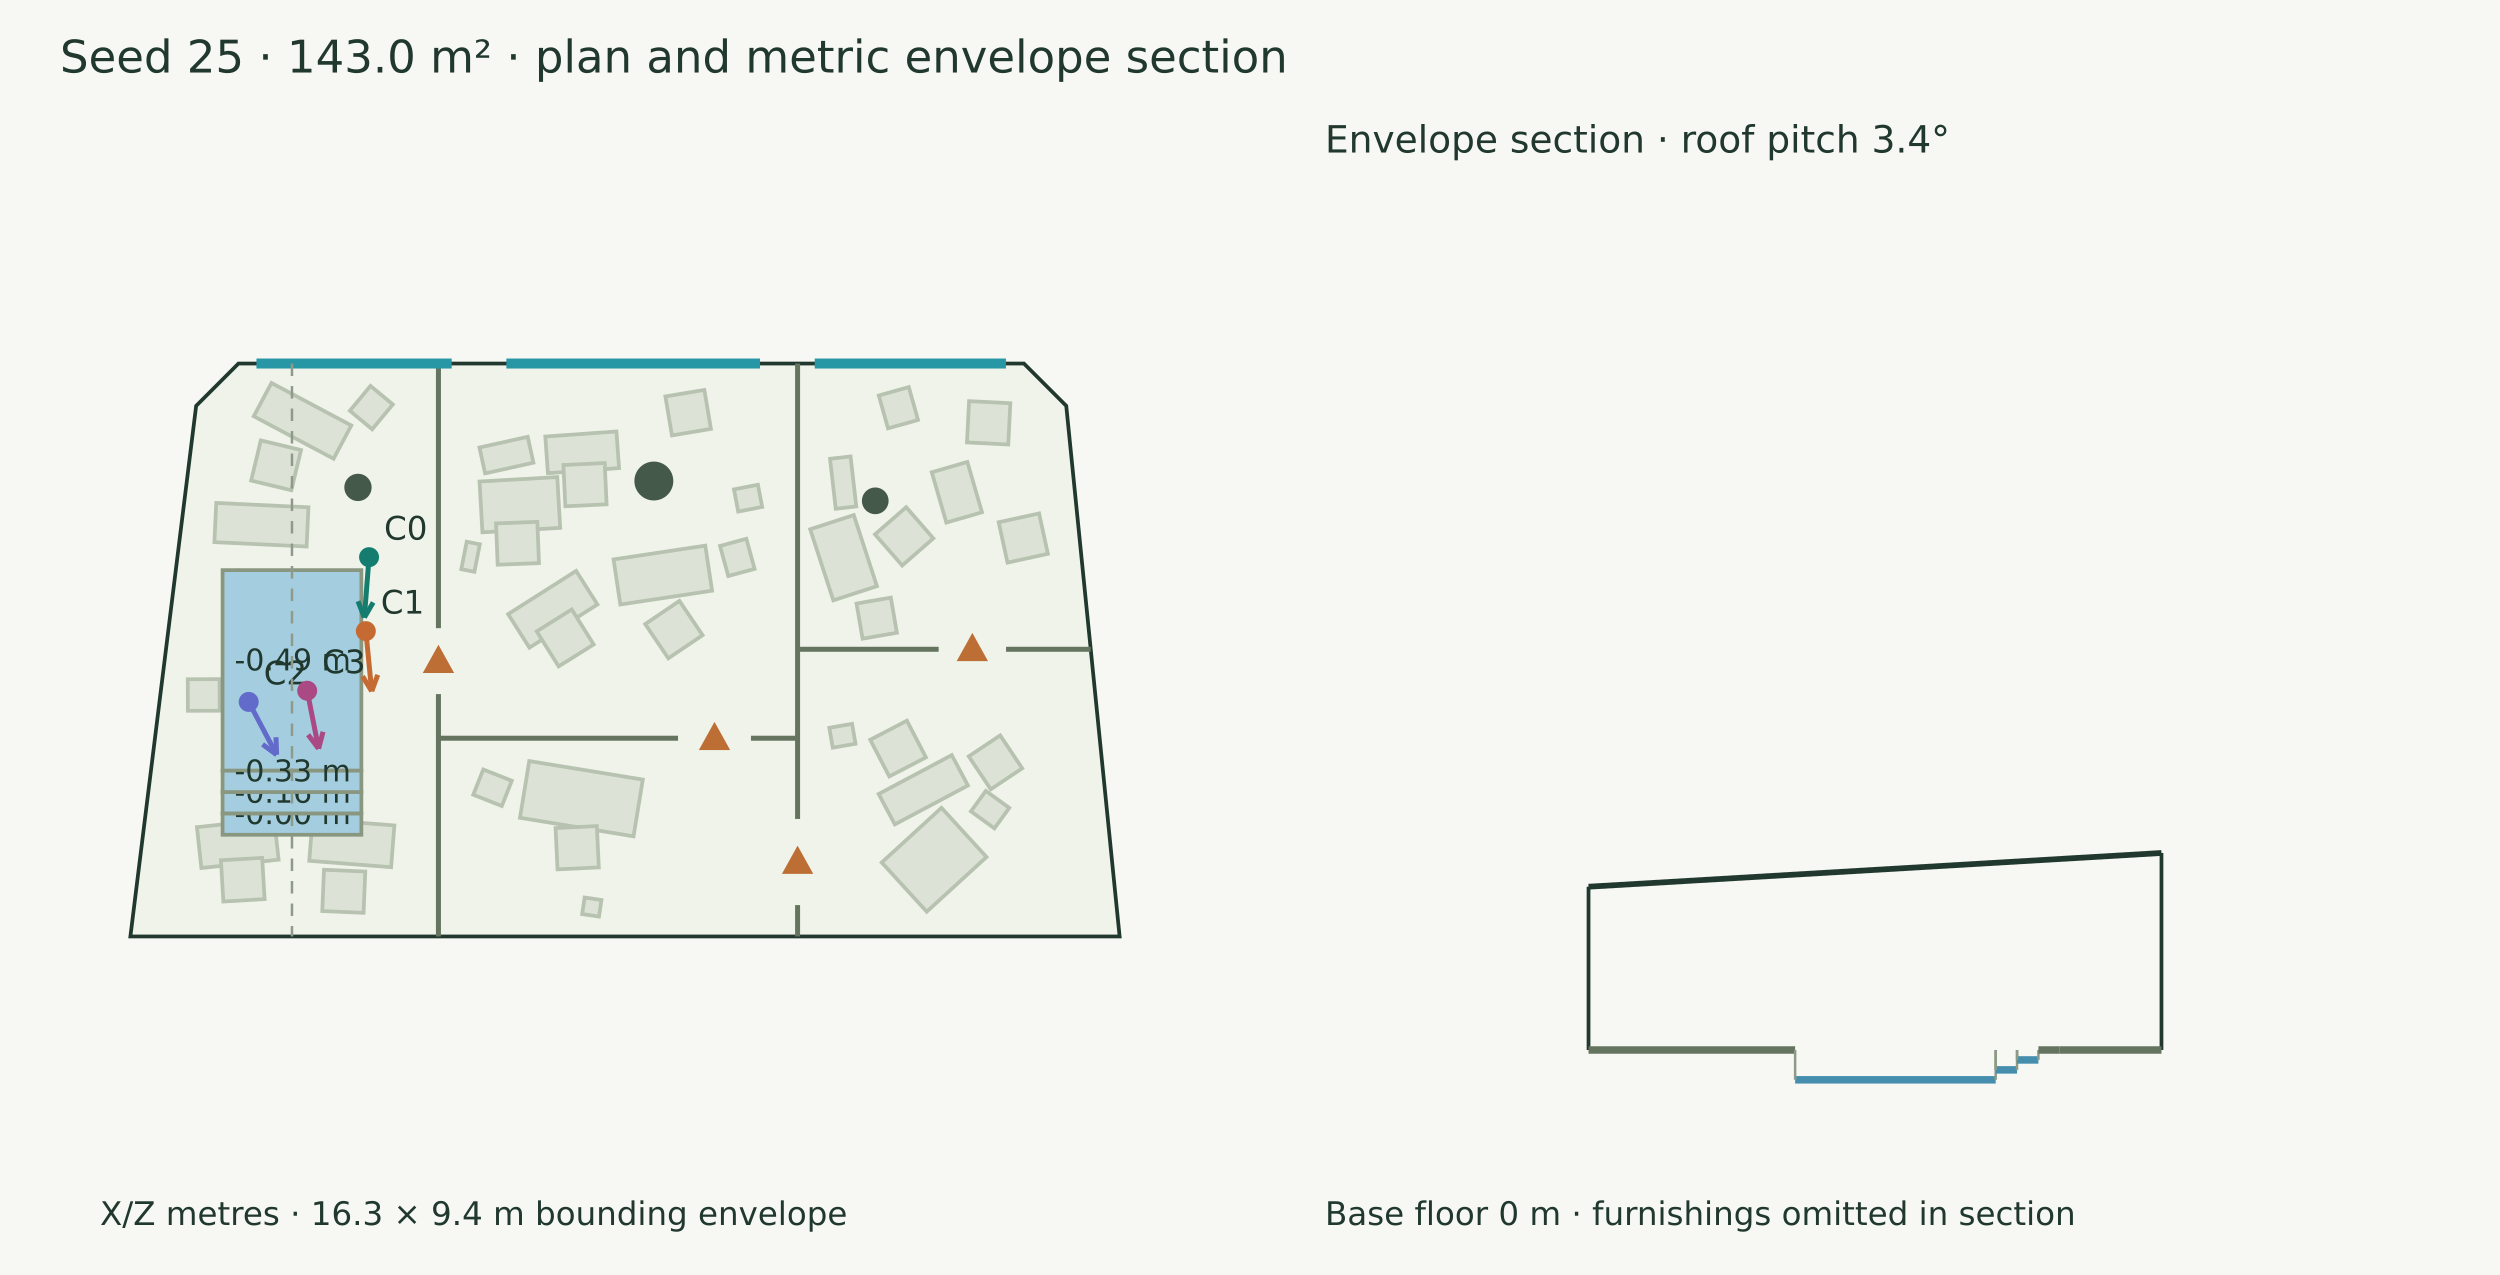
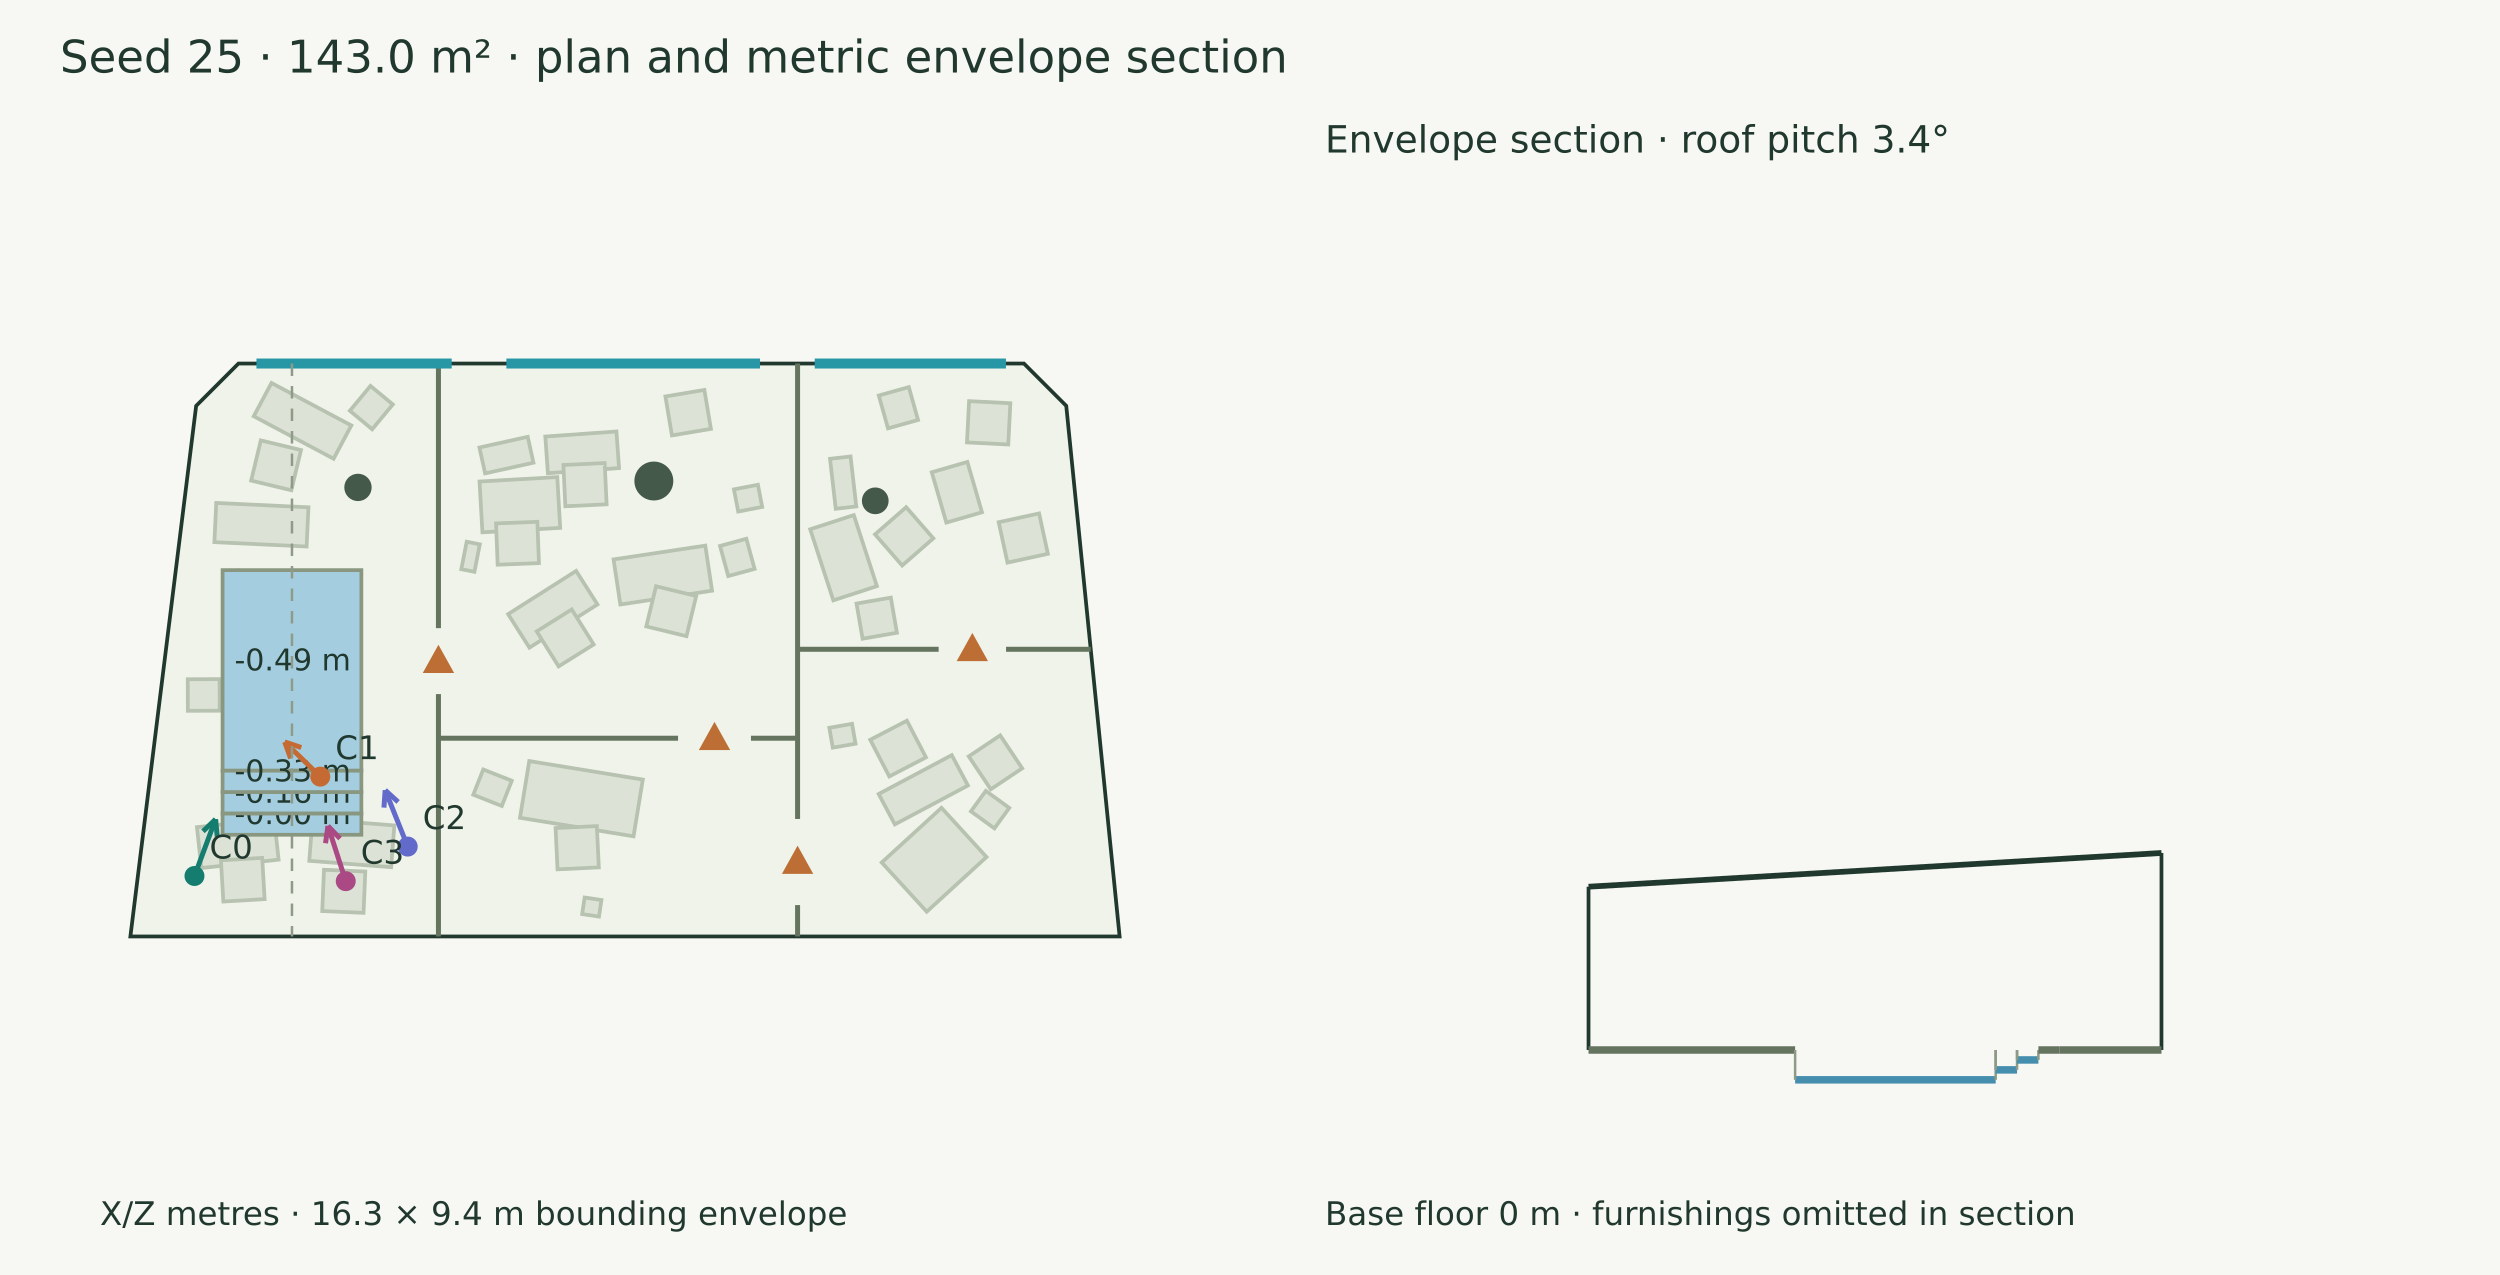
<svg xmlns="http://www.w3.org/2000/svg" width="1000" height="510" viewBox="0 0 1000 510">
  <rect width="100%" height="100%" fill="#f7f8f3" />
  <g font-family="DejaVu Sans" fill="#20382e">
    <text x="24.000" y="29.000" font-size="18">Seed 25 · 143.0 m² · plan and metric envelope section</text>
    <polygon points="95.390,145.411 409.569,145.411 426.498,162.340 447.845,374.589 52.155,374.589 78.461,162.340" fill="#eff3e9" stroke="#20382e" stroke-width="1.5" />
    <polygon points="108.584,153.189 140.522,170.186 133.435,183.503 101.497,166.506" fill="#dce3d6" stroke="#b7c2b0" stroke-width="1.5" />
    <polygon points="104.328,176.160 120.400,180.028 116.532,196.101 100.460,192.233" fill="#dce3d6" stroke="#b7c2b0" stroke-width="1.5" />
    <polygon points="78.781,330.865 109.673,327.523 111.441,343.857 80.548,347.199" fill="#dce3d6" stroke="#b7c2b0" stroke-width="1.5" />
    <polygon points="88.371,344.110 104.874,343.143 105.841,359.646 89.338,360.613" fill="#dce3d6" stroke="#b7c2b0" stroke-width="1.5" />
    <polygon points="100.893,265.934 125.964,269.859 123.518,285.481 98.447,281.556" fill="#dce3d6" stroke="#b7c2b0" stroke-width="1.5" />
    <polygon points="101.750,288.342 118.281,288.424 118.200,304.955 101.669,304.873" fill="#dce3d6" stroke="#b7c2b0" stroke-width="1.5" />
    <polygon points="86.503,201.177 123.379,202.922 122.637,218.607 85.761,216.862" fill="#dce3d6" stroke="#b7c2b0" stroke-width="1.5" />
    <polygon points="95.139,228.178 111.483,230.659 109.002,247.003 92.658,244.522" fill="#dce3d6" stroke="#b7c2b0" stroke-width="1.5" />
    <polygon points="125.014,327.623 157.746,330.176 156.443,346.879 123.711,344.326" fill="#dce3d6" stroke="#b7c2b0" stroke-width="1.5" />
    <polygon points="129.605,347.910 146.121,348.615 145.416,365.131 128.900,364.427" fill="#dce3d6" stroke="#b7c2b0" stroke-width="1.5" />
    <polygon points="378.544,209.033 372.704,188.905 386.944,184.774 392.784,204.901" fill="#dce3d6" stroke="#b7c2b0" stroke-width="1.5" />
    <polygon points="402.997,225.040 399.478,208.888 415.630,205.368 419.149,221.521" fill="#dce3d6" stroke="#b7c2b0" stroke-width="1.5" />
    <polygon points="386.790,176.961 387.631,160.451 404.141,161.292 403.300,177.801" fill="#dce3d6" stroke="#b7c2b0" stroke-width="1.5" />
    <polygon points="333.331,240.131 324.078,211.702 341.514,206.028 350.766,234.456" fill="#dce3d6" stroke="#b7c2b0" stroke-width="1.5" />
    <polygon points="360.877,226.203 350.007,213.748 362.462,202.879 373.332,215.334" fill="#dce3d6" stroke="#b7c2b0" stroke-width="1.5" />
    <polygon points="340.222,182.581 342.509,202.570 334.298,203.510 332.010,183.520" fill="#dce3d6" stroke="#b7c2b0" stroke-width="1.5" />
    <polygon points="191.813,192.607 222.910,190.834 224.068,211.149 192.971,212.922" fill="#dce3d6" stroke="#b7c2b0" stroke-width="1.5" />
    <polygon points="198.422,209.361 214.941,208.719 215.582,225.238 199.064,225.879" fill="#dce3d6" stroke="#b7c2b0" stroke-width="1.5" />
    <polygon points="245.425,223.769 282.112,218.244 284.827,236.270 248.140,241.795" fill="#dce3d6" stroke="#b7c2b0" stroke-width="1.5" />
-     <polygon points="271.774,240.370 281.029,254.067 267.332,263.322 258.077,249.625" fill="#dce3d6" stroke="#b7c2b0" stroke-width="1.5" />
+     <polygon points="262.417,234.508 278.483,238.404 274.587,254.470 258.521,250.574" fill="#dce3d6" stroke="#b7c2b0" stroke-width="1.5" />
    <polygon points="203.246,245.652 230.444,228.366 238.971,241.783 211.773,259.069" fill="#dce3d6" stroke="#b7c2b0" stroke-width="1.5" />
    <polygon points="214.680,252.545 228.690,243.770 237.465,257.780 223.456,266.555" fill="#dce3d6" stroke="#b7c2b0" stroke-width="1.5" />
    <polygon points="218.120,174.618 246.573,172.590 247.617,187.234 219.164,189.262" fill="#dce3d6" stroke="#b7c2b0" stroke-width="1.5" />
    <polygon points="225.362,185.991 241.875,185.220 242.646,201.733 226.133,202.504" fill="#dce3d6" stroke="#b7c2b0" stroke-width="1.5" />
    <polygon points="295.288,204.619 293.577,195.750 303.162,193.901 304.873,202.770" fill="#dce3d6" stroke="#b7c2b0" stroke-width="1.5" />
    <polygon points="191.926,217.732 189.769,228.718 184.521,227.688 186.678,216.702" fill="#dce3d6" stroke="#b7c2b0" stroke-width="1.5" />
    <polygon points="266.161,158.585 281.744,155.968 284.361,171.552 268.777,174.169" fill="#dce3d6" stroke="#b7c2b0" stroke-width="1.5" />
    <polygon points="211.701,304.429 257.117,311.842 253.414,334.526 207.999,327.113" fill="#dce3d6" stroke="#b7c2b0" stroke-width="1.5" />
    <polygon points="222.229,331.224 238.741,330.437 239.528,346.949 223.016,347.736" fill="#dce3d6" stroke="#b7c2b0" stroke-width="1.5" />
    <polygon points="239.584,366.637 232.859,365.631 233.851,359.004 240.576,360.010" fill="#dce3d6" stroke="#b7c2b0" stroke-width="1.5" />
    <polygon points="387.170,314.197 357.934,329.756 351.465,317.600 380.701,302.042" fill="#dce3d6" stroke="#b7c2b0" stroke-width="1.5" />
    <polygon points="370.382,302.950 355.714,310.574 348.090,295.906 362.758,288.282" fill="#dce3d6" stroke="#b7c2b0" stroke-width="1.5" />
    <polygon points="394.592,342.814 370.690,364.675 352.691,344.995 376.593,323.134" fill="#dce3d6" stroke="#b7c2b0" stroke-width="1.5" />
    <polygon points="340.828,289.533 342.215,297.479 333.115,299.068 331.727,291.122" fill="#dce3d6" stroke="#b7c2b0" stroke-width="1.5" />
    <polygon points="288.009,218.378 298.539,215.501 301.831,227.550 291.301,230.426" fill="#dce3d6" stroke="#b7c2b0" stroke-width="1.5" />
    <polygon points="345.035,255.473 342.608,241.419 356.332,239.049 358.759,253.103" fill="#dce3d6" stroke="#b7c2b0" stroke-width="1.5" />
    <polygon points="191.769,179.001 211.085,174.727 213.374,185.072 194.058,189.346" fill="#dce3d6" stroke="#b7c2b0" stroke-width="1.5" />
    <polygon points="408.874,307.326 396.300,315.720 387.505,302.546 400.079,294.152" fill="#dce3d6" stroke="#b7c2b0" stroke-width="1.5" />
    <polygon points="193.304,307.790 204.714,312.301 200.720,322.402 189.311,317.891" fill="#dce3d6" stroke="#b7c2b0" stroke-width="1.5" />
    <polygon points="75.097,271.701 87.830,271.656 87.874,284.276 75.141,284.321" fill="#dce3d6" stroke="#b7c2b0" stroke-width="1.5" />
    <polygon points="403.704,323.162 397.761,331.352 388.377,324.543 394.320,316.353" fill="#dce3d6" stroke="#b7c2b0" stroke-width="1.5" />
    <polygon points="157.121,161.774 148.869,171.715 139.943,164.305 148.194,154.364" fill="#dce3d6" stroke="#b7c2b0" stroke-width="1.5" />
    <polygon points="363.526,154.834 367.207,167.980 355.201,171.342 351.520,158.196" fill="#dce3d6" stroke="#b7c2b0" stroke-width="1.5" />
    <polygon points="89.033,228.052 144.546,228.052 144.546,308.277 89.033,308.277" fill="#a4cee0" stroke="#899781" stroke-width="1.5" />
    <text x="93.789" y="268.164" font-size="12">-0.49 m</text>
    <polygon points="89.033,325.362 144.546,325.362 144.546,333.904 89.033,333.904" fill="#a4cee0" stroke="#899781" stroke-width="1.5" />
    <text x="93.789" y="329.633" font-size="12">-0.00 m</text>
    <polygon points="89.033,316.819 144.546,316.819 144.546,325.362 89.033,325.362" fill="#a4cee0" stroke="#899781" stroke-width="1.5" />
    <text x="93.789" y="321.090" font-size="12">-0.16 m</text>
    <polygon points="89.033,308.277 144.546,308.277 144.546,316.819 89.033,316.819" fill="#a4cee0" stroke="#899781" stroke-width="1.5" />
    <text x="93.789" y="312.548" font-size="12">-0.33 m</text>
    <circle cx="261.538" cy="192.405" r="7.782" fill="#45594a" />
    <circle cx="350.1" cy="200.333" r="5.348" fill="#45594a" />
    <circle cx="143.187" cy="194.966" r="5.472" fill="#45594a" />
    <path d="M319.033,145.411 L319.033,327.585" stroke="#65745f" stroke-width="2" fill="none" />
    <path d="M319.033,362.035 L319.033,374.589" stroke="#65745f" stroke-width="2" fill="none" />
    <polygon points="319.033,339.810 314.033,348.810 324.033,348.810" fill="#bc6e35" stroke="#bc6e35" stroke-width="1.5" />
    <path d="M175.376,145.411 L175.376,251.259" stroke="#65745f" stroke-width="2" fill="none" />
    <path d="M175.376,277.638 L175.376,374.589" stroke="#65745f" stroke-width="2" fill="none" />
    <polygon points="175.376,259.448 170.376,268.448 180.376,268.448" fill="#bc6e35" stroke="#bc6e35" stroke-width="1.5" />
    <path d="M175.376,295.288 L271.214,295.288" stroke="#65745f" stroke-width="2" fill="none" />
    <path d="M300.387,295.288 L319.033,295.288" stroke="#65745f" stroke-width="2" fill="none" />
    <polygon points="285.801,290.288 280.801,299.288 290.801,299.288" fill="#bc6e35" stroke="#bc6e35" stroke-width="1.5" />
    <path d="M319.033,259.710 L375.456,259.710" stroke="#65745f" stroke-width="2" fill="none" />
    <path d="M402.419,259.710 L436.291,259.710" stroke="#65745f" stroke-width="2" fill="none" />
    <polygon points="388.937,254.710 383.937,263.710 393.937,263.710" fill="#bc6e35" stroke="#bc6e35" stroke-width="1.5" />
    <path d="M102.582,145.411 L180.678,145.411" stroke="#2797a5" stroke-width="4" fill="none" />
    <path d="M202.557,145.411 L303.999,145.411" stroke="#2797a5" stroke-width="4" fill="none" />
    <path d="M325.879,145.411 L402.377,145.411" stroke="#2797a5" stroke-width="4" fill="none" />
-     <path d="M147.624,222.865 L145.740,247.014" stroke="#147d70" stroke-width="2" fill="none" />
-     <path d="M145.740,247.014 L143.194,240.493" stroke="#147d70" stroke-width="2" fill="none" />
-     <path d="M145.740,247.014 L149.266,240.966" stroke="#147d70" stroke-width="2" fill="none" />
-     <circle cx="147.624" cy="222.865" r="4" fill="#147d70" />
-     <text x="153.624" y="215.865" font-size="13">C0</text>
-     <path d="M146.329,252.447 L148.686,276.502" stroke="#c56a33" stroke-width="2" fill="none" />
-     <path d="M148.686,276.502 L145.041,270.526" stroke="#c56a33" stroke-width="2" fill="none" />
-     <path d="M148.686,276.502 L151.102,269.932" stroke="#c56a33" stroke-width="2" fill="none" />
-     <circle cx="146.329" cy="252.447" r="4" fill="#c56a33" />
-     <text x="152.329" y="245.447" font-size="13">C1</text>
-     <path d="M99.480,280.767 L110.647,301.894" stroke="#626aca" stroke-width="2" fill="none" />
-     <path d="M110.647,301.894 L105.009,297.744" stroke="#626aca" stroke-width="2" fill="none" />
-     <path d="M110.647,301.894 L110.393,294.898" stroke="#626aca" stroke-width="2" fill="none" />
-     <circle cx="99.48" cy="280.767" r="4" fill="#626aca" />
-     <text x="105.480" y="273.767" font-size="13">C2</text>
-     <path d="M122.877,276.296 L127.446,299.486" stroke="#aa4984" stroke-width="2" fill="none" />
-     <path d="M127.446,299.486 L123.240,293.890" stroke="#aa4984" stroke-width="2" fill="none" />
-     <path d="M127.446,299.486 L129.215,292.713" stroke="#aa4984" stroke-width="2" fill="none" />
-     <circle cx="122.877" cy="276.296" r="4" fill="#aa4984" />
-     <text x="128.877" y="269.296" font-size="13">C3</text>
+     <path d="M77.789,350.395 L86.237,327.687" stroke="#147d70" stroke-width="2" fill="none" />
+     <path d="M86.237,327.687 L86.893,334.656" stroke="#147d70" stroke-width="2" fill="none" />
+     <path d="M86.237,327.687 L81.186,332.533" stroke="#147d70" stroke-width="2" fill="none" />
+     <circle cx="77.789" cy="350.395" r="4" fill="#147d70" />
+     <text x="83.789" y="343.395" font-size="13">C0</text>
+     <path d="M128.112,310.654 L113.877,296.796" stroke="#c56a33" stroke-width="2" fill="none" />
+     <path d="M113.877,296.796 L120.517,299.011" stroke="#c56a33" stroke-width="2" fill="none" />
+     <path d="M113.877,296.796 L116.269,303.375" stroke="#c56a33" stroke-width="2" fill="none" />
+     <circle cx="128.112" cy="310.654" r="4" fill="#c56a33" />
+     <text x="134.112" y="303.654" font-size="13">C1</text>
+     <path d="M163.085,338.632 L154.070,316.066" stroke="#626aca" stroke-width="2" fill="none" />
+     <path d="M154.070,316.066 L159.236,320.790" stroke="#626aca" stroke-width="2" fill="none" />
+     <path d="M154.070,316.066 L153.581,323.049" stroke="#626aca" stroke-width="2" fill="none" />
+     <circle cx="163.085" cy="338.632" r="4" fill="#626aca" />
+     <text x="169.085" y="331.632" font-size="13">C2</text>
+     <path d="M138.298,352.465 L131.180,330.362" stroke="#aa4984" stroke-width="2" fill="none" />
+     <path d="M131.180,330.362 L136.010,335.428" stroke="#aa4984" stroke-width="2" fill="none" />
+     <path d="M131.180,330.362 L130.214,337.295" stroke="#aa4984" stroke-width="2" fill="none" />
+     <circle cx="138.298" cy="352.465" r="4" fill="#aa4984" />
+     <text x="144.298" y="345.465" font-size="13">C3</text>
    <text x="40.000" y="490.000" font-size="13">X/Z metres · 16.3 × 9.4 m bounding envelope</text>
    <path d="M116.789,145.411 L116.789,374.589" stroke="#909a8b" stroke-width="1" stroke-dasharray="5 4" fill="none" />
    <path d="M635.411,354.685 L864.589,341.192" stroke="#20382e" stroke-width="2.3" fill="none" />
    <path d="M635.411,420.000 L635.411,354.685" stroke="#20382e" stroke-width="1.5" fill="none" />
    <path d="M864.589,420.000 L864.589,341.192" stroke="#20382e" stroke-width="1.5" fill="none" />
    <path d="M635.411,420.000 L718.052,420.000" stroke="#65745f" stroke-width="3" fill="none" />
    <path d="M635.411,420.000 L635.411,420.000" stroke="#8d9a85" stroke-width="1" fill="none" />
    <path d="M718.052,420.000 L718.052,420.000" stroke="#8d9a85" stroke-width="1" fill="none" />
    <path d="M718.052,431.927 L798.277,431.927" stroke="#458eae" stroke-width="3" fill="none" />
    <path d="M718.052,420.000 L718.052,431.927" stroke="#8d9a85" stroke-width="1" fill="none" />
    <path d="M798.277,420.000 L798.277,431.927" stroke="#8d9a85" stroke-width="1" fill="none" />
    <path d="M798.277,427.951 L806.819,427.951" stroke="#458eae" stroke-width="3" fill="none" />
    <path d="M798.277,420.000 L798.277,427.951" stroke="#8d9a85" stroke-width="1" fill="none" />
    <path d="M806.819,420.000 L806.819,427.951" stroke="#8d9a85" stroke-width="1" fill="none" />
    <path d="M806.819,423.976 L815.362,423.976" stroke="#458eae" stroke-width="3" fill="none" />
    <path d="M806.819,420.000 L806.819,423.976" stroke="#8d9a85" stroke-width="1" fill="none" />
    <path d="M815.362,420.000 L815.362,423.976" stroke="#8d9a85" stroke-width="1" fill="none" />
    <path d="M815.362,420.000 L823.904,420.000" stroke="#65745f" stroke-width="3" fill="none" />
    <path d="M815.362,420.000 L815.362,420.000" stroke="#8d9a85" stroke-width="1" fill="none" />
    <path d="M823.904,420.000 L823.904,420.000" stroke="#8d9a85" stroke-width="1" fill="none" />
    <path d="M823.904,420.000 L864.589,420.000" stroke="#65745f" stroke-width="3" fill="none" />
    <path d="M823.904,420.000 L823.904,420.000" stroke="#8d9a85" stroke-width="1" fill="none" />
    <path d="M864.589,420.000 L864.589,420.000" stroke="#8d9a85" stroke-width="1" fill="none" />
    <text x="530.000" y="61.000" font-size="15">Envelope section · roof pitch 3.4°</text>
    <text x="530.000" y="490.000" font-size="13">Base floor 0 m · furnishings omitted in section</text>
  </g>
</svg>
